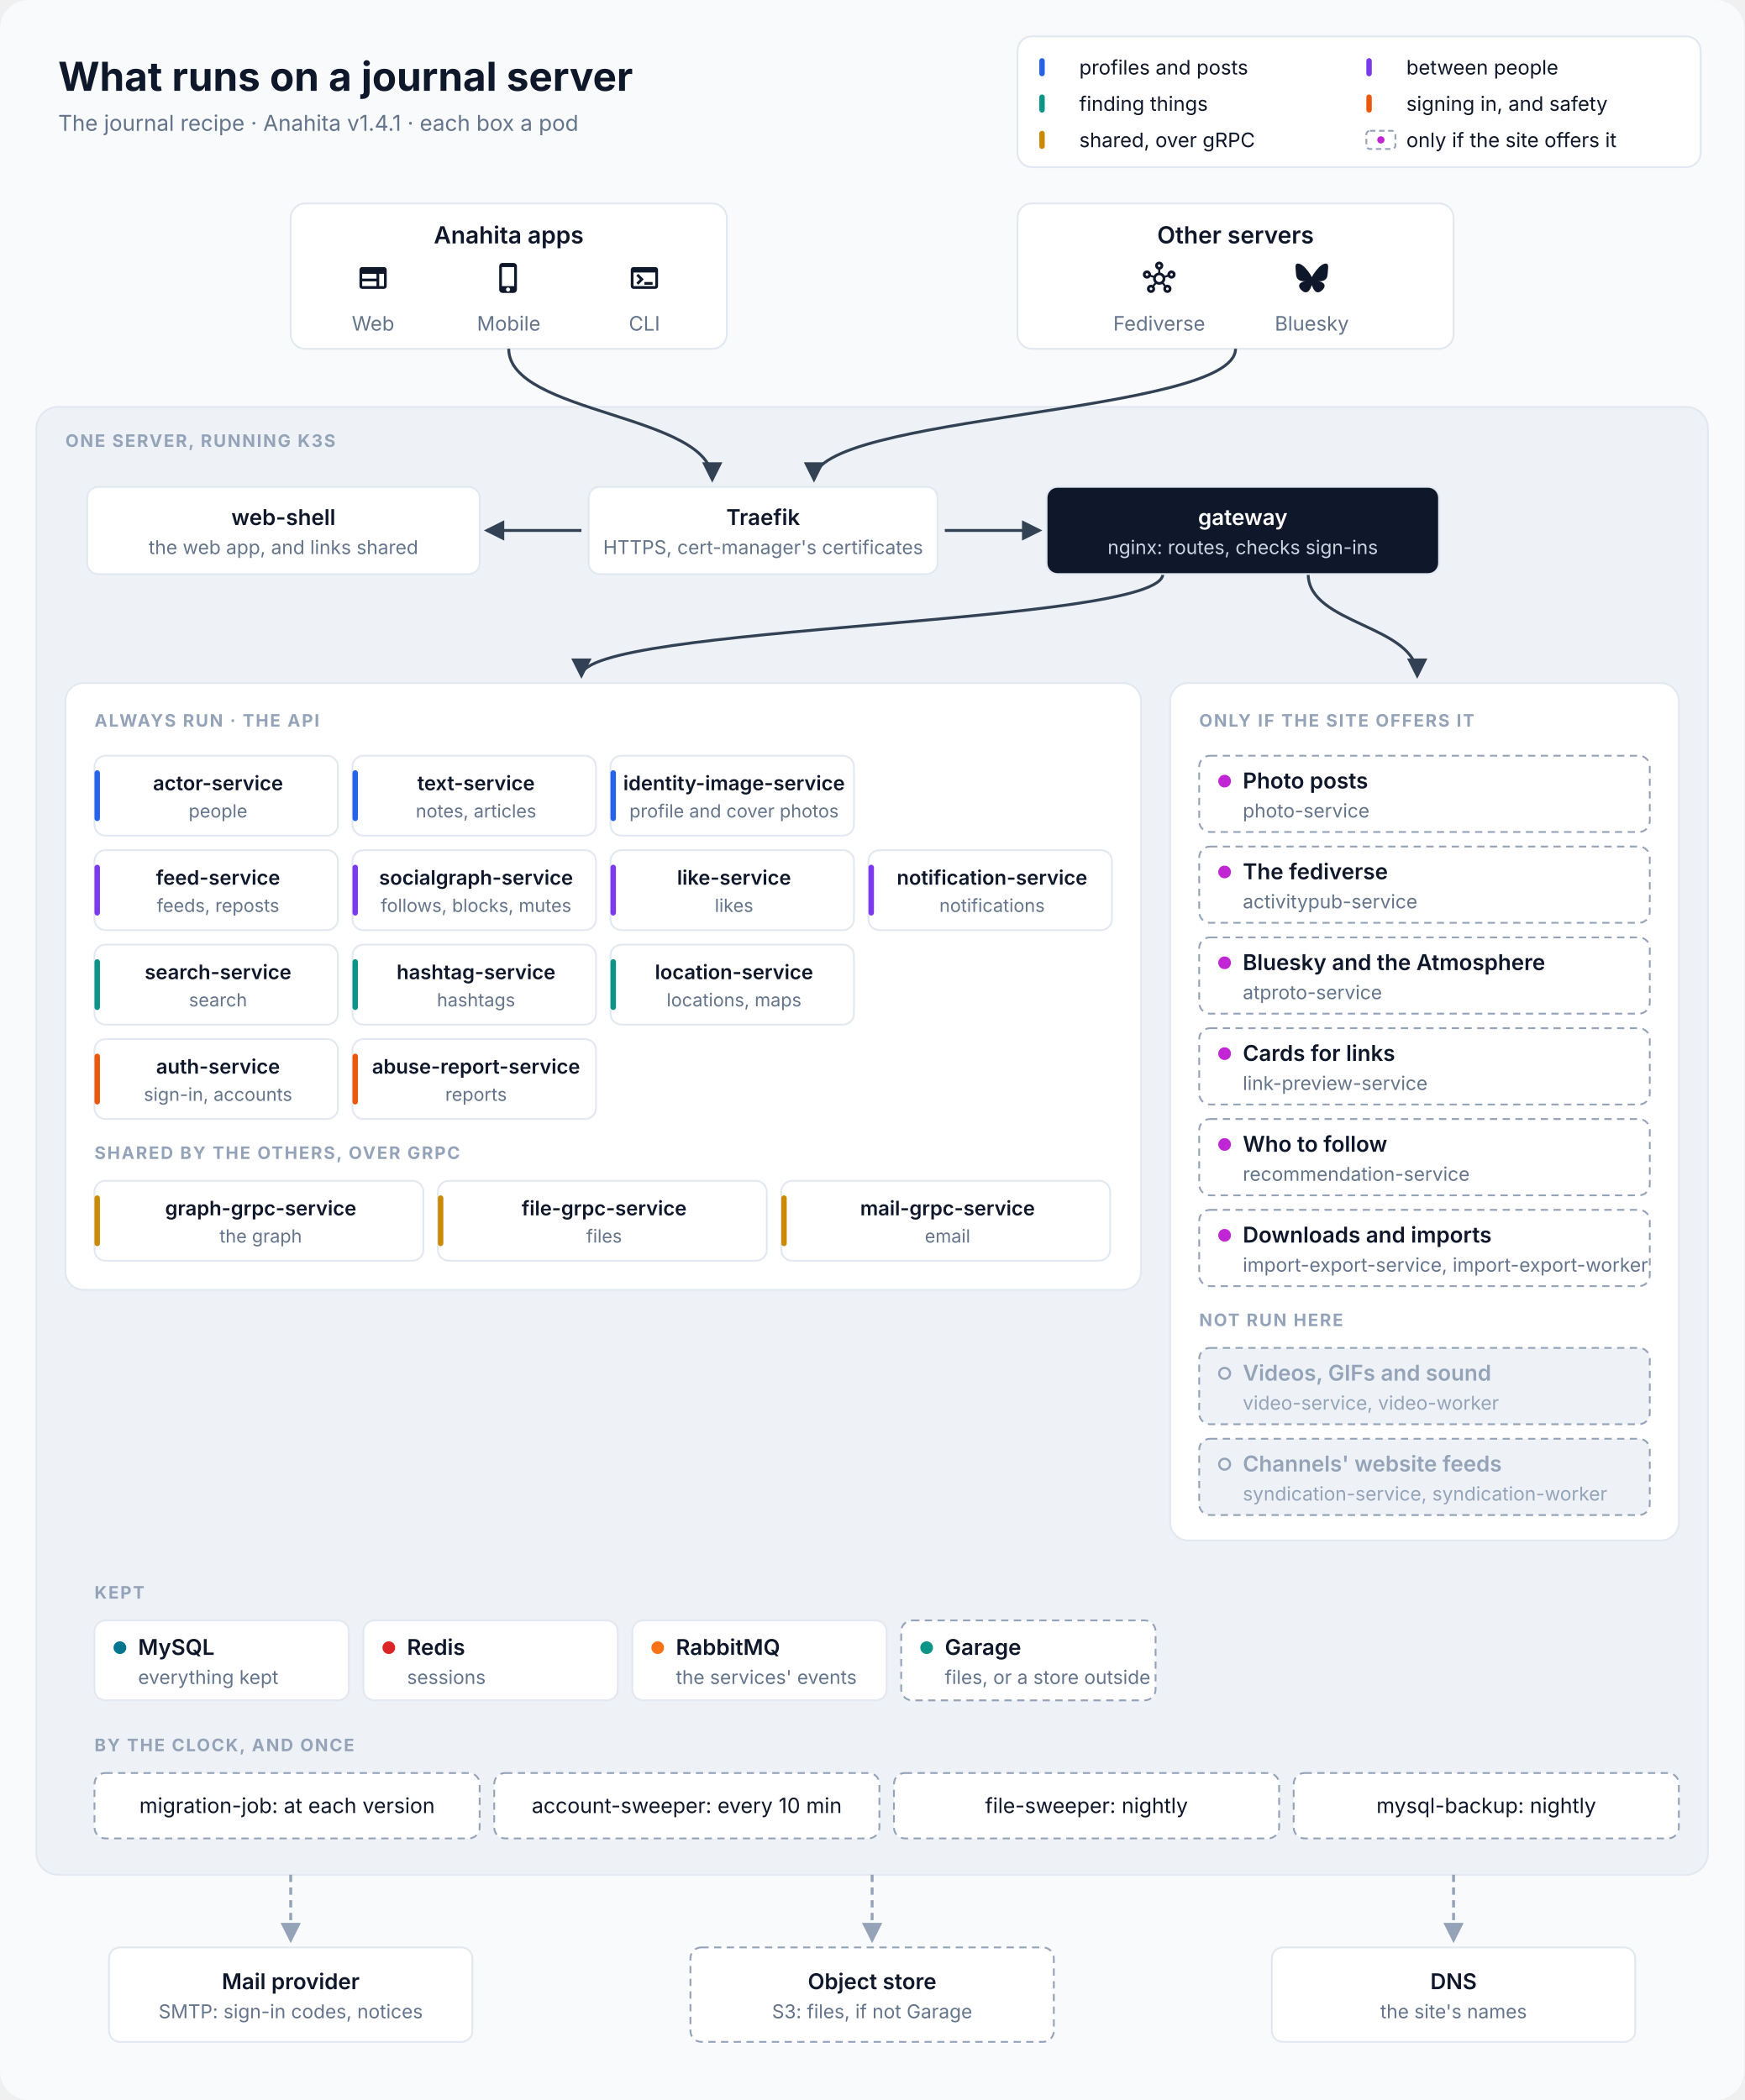
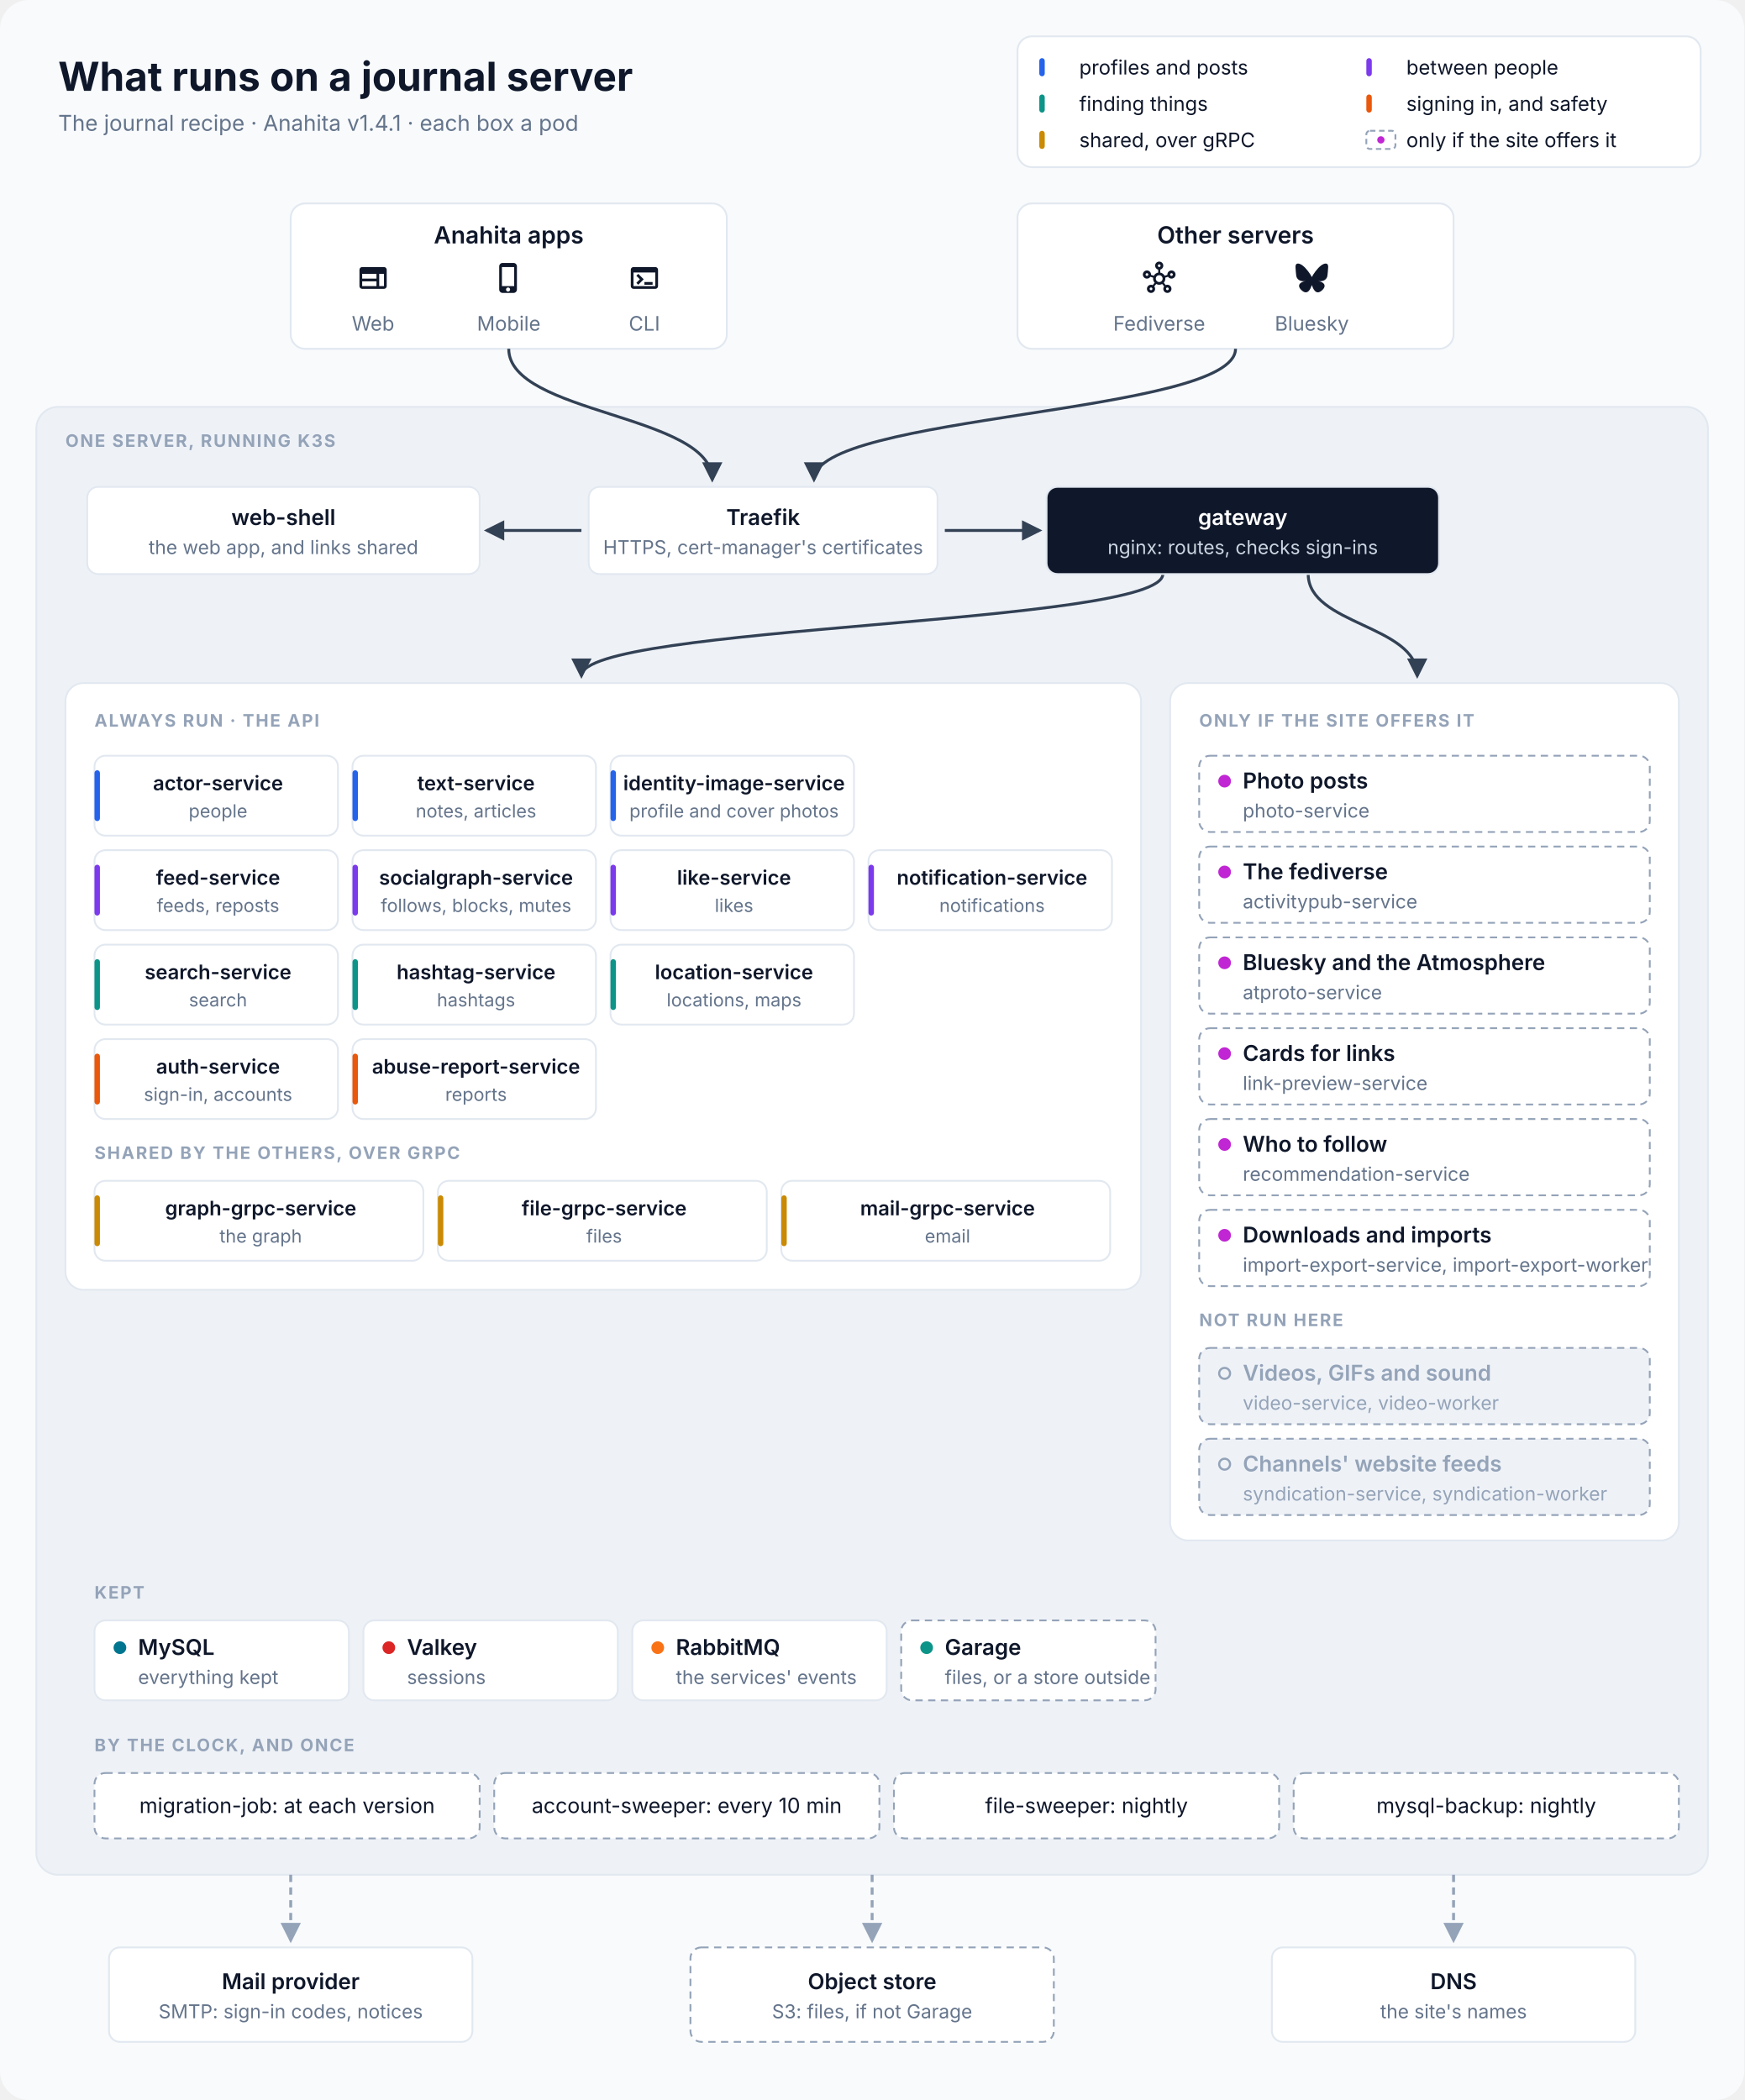
<svg xmlns="http://www.w3.org/2000/svg" viewBox="0 0 960 1156" width="960" height="1156" font-family="Inter, 'SF Pro Text', 'Segoe UI', Helvetica, Arial, sans-serif" role="img" aria-labelledby="title desc">
  <defs>
    <marker id="in" viewBox="0 0 10 10" refX="8.5" refY="5" markerWidth="7" markerHeight="7" orient="auto-start-reverse">
      <path d="M0,0 L10,5 L0,10 z" fill="#334155" />
    </marker>
    <marker id="out" viewBox="0 0 10 10" refX="8.5" refY="5" markerWidth="7" markerHeight="7" orient="auto-start-reverse">
      <path d="M0,0 L10,5 L0,10 z" fill="#94A3B8" />
    </marker>
  </defs>
  <rect width="960" height="1156" rx="16" fill="#F8FAFC" />
  <text x="32" y="50" font-size="22" fill="#0F172A" text-anchor="start" font-weight="700">What runs on a journal server</text>
  <text x="32" y="72" font-size="12" fill="#64748B" text-anchor="start">The journal recipe · Anahita v1.4.1 · each box a pod</text>
  <rect x="560" y="20" width="376" height="72" rx="8" fill="#FFFFFF" stroke="#E2E8F0" />
  <rect x="572" y="32" width="3" height="10" rx="1.5" fill="#2563EB" />
  <text x="594" y="41" font-size="11" fill="#0F172A" text-anchor="start">profiles and posts</text>
  <rect x="752" y="32" width="3" height="10" rx="1.5" fill="#7C3AED" />
  <text x="774" y="41" font-size="11" fill="#0F172A" text-anchor="start">between people</text>
  <rect x="572" y="52" width="3" height="10" rx="1.5" fill="#0D9488" />
  <text x="594" y="61" font-size="11" fill="#0F172A" text-anchor="start">finding things</text>
  <rect x="752" y="52" width="3" height="10" rx="1.5" fill="#EA580C" />
  <text x="774" y="61" font-size="11" fill="#0F172A" text-anchor="start">signing in, and safety</text>
  <rect x="572" y="72" width="3" height="10" rx="1.5" fill="#CA8A04" />
  <text x="594" y="81" font-size="11" fill="#0F172A" text-anchor="start">shared, over gRPC</text>
  <rect x="752" y="72" width="16" height="10" rx="2" fill="#FFFFFF" stroke="#94A3B8" stroke-dasharray="3 2" />
  <circle cx="760" cy="77" r="2" fill="#C026D3" />
  <text x="774" y="81" font-size="11" fill="#0F172A" text-anchor="start">only if the site offers it</text>
  <rect x="160" y="112" width="240" height="80" rx="8" fill="#FFFFFF" stroke="#E2E8F0" />
  <text x="280.0" y="134" font-size="13" fill="#0F172A" text-anchor="middle" font-weight="600">Anahita apps</text>
  <path transform="translate(196.333 144) scale(0.75)" d="M20 4H4c-1.1 0-1.99.9-1.99 2L2 18c0 1.1.9 2 2 2h16c1.1 0 2-.9 2-2V6c0-1.1-.9-2-2-2M4 9h10.5v3.5H4zm0 5.5h10.5V18H4zM20 18h-3.5V9H20z" fill="#0F172A" />
  <text x="205.333" y="182" font-size="11" fill="#64748B" text-anchor="middle">Web</text>
  <path transform="translate(271 144) scale(0.75)" d="M15.5 1h-8C6.12 1 5 2.12 5 3.5v17C5 21.88 6.12 23 7.5 23h8c1.38 0 2.5-1.12 2.5-2.5v-17C18 2.12 16.88 1 15.5 1m-4 21c-.83 0-1.5-.67-1.5-1.5s.67-1.5 1.5-1.5 1.5.67 1.5 1.5-.67 1.5-1.5 1.5m4.5-4H7V4h9z" fill="#0F172A" />
  <text x="280.0" y="182" font-size="11" fill="#64748B" text-anchor="middle">Mobile</text>
  <path transform="translate(345.667 144) scale(0.75)" d="M20 4H4c-1.11 0-2 .9-2 2v12c0 1.1.89 2 2 2h16c1.1 0 2-.9 2-2V6c0-1.1-.89-2-2-2m0 14H4V8h16zm-2-1h-6v-2h6zM7.5 17l-1.41-1.41L8.67 13l-2.59-2.59L7.5 9l4 4z" fill="#0F172A" />
  <text x="354.667" y="182" font-size="11" fill="#64748B" text-anchor="middle">CLI</text>
  <rect x="560" y="112" width="240" height="80" rx="8" fill="#FFFFFF" stroke="#E2E8F0" />
  <text x="680.0" y="134" font-size="13" fill="#0F172A" text-anchor="middle" font-weight="600">Other servers</text>
  <path transform="translate(629 144) scale(0.75)" d="M21 6.5c-1.66 0-3 1.34-3 3 0 .07 0 .14.01.21l-2.03.68c-.64-1.21-1.82-2.09-3.22-2.32V5.91C14.04 5.57 15 4.4 15 3c0-1.66-1.34-3-3-3S9 1.34 9 3c0 1.4.96 2.57 2.25 2.91v2.16c-1.4.23-2.58 1.11-3.22 2.32l-2.04-.68C6 9.64 6 9.57 6 9.5c0-1.66-1.34-3-3-3s-3 1.34-3 3 1.34 3 3 3c1.06 0 1.98-.55 2.52-1.37l2.03.68c-.2 1.29.17 2.66 1.09 3.69l-1.41 1.77Q6.66 17 6 17c-1.66 0-3 1.34-3 3s1.34 3 3 3 3-1.34 3-3c0-.68-.22-1.3-.6-1.8l1.41-1.77c1.36.76 3.02.75 4.37 0l1.41 1.77c-.37.5-.59 1.12-.59 1.8 0 1.66 1.34 3 3 3s3-1.34 3-3-1.34-3-3-3c-.44 0-.85.09-1.23.26l-1.41-1.77c.93-1.04 1.29-2.4 1.09-3.69l2.03-.68c.53.82 1.46 1.37 2.52 1.37 1.66 0 3-1.34 3-3S22.66 6.5 21 6.5m-18 4c-.55 0-1-.45-1-1s.45-1 1-1 1 .45 1 1-.45 1-1 1M6 21c-.55 0-1-.45-1-1s.45-1 1-1 1 .45 1 1-.45 1-1 1m5-18c0-.55.45-1 1-1s1 .45 1 1-.45 1-1 1-1-.45-1-1m1 12c-1.38 0-2.5-1.12-2.5-2.5S10.62 10 12 10s2.5 1.12 2.5 2.5S13.38 15 12 15m6 4c.55 0 1 .45 1 1s-.45 1-1 1-1-.45-1-1 .45-1 1-1m3-8.5c-.55 0-1-.45-1-1s.45-1 1-1 1 .45 1 1-.45 1-1 1" fill="#0F172A" />
  <text x="638.0" y="182" font-size="11" fill="#64748B" text-anchor="middle">Fediverse</text>
  <path transform="translate(713 144) scale(0.75)" d="M5.202 2.857C7.954 4.922 10.913 9.11 12 11.358c1.087-2.247 4.046-6.436 6.798-8.501C20.783 1.366 24 .213 24 3.883c0 .732-.42 6.156-.667 7.037-.856 3.061-3.978 3.842-6.755 3.37 4.854.826 6.089 3.562 3.422 6.299-5.065 5.196-7.28-1.304-7.847-2.97-.104-.305-.152-.448-.153-.327 0-.121-.05.022-.153.327-.568 1.666-2.782 8.166-7.847 2.97-2.667-2.737-1.432-5.473 3.422-6.3-2.777.473-5.899-.308-6.755-3.369C.42 10.04 0 4.615 0 3.883c0-3.67 3.217-2.517 5.202-1.026" fill="#0F172A" />
  <text x="722.0" y="182" font-size="11" fill="#64748B" text-anchor="middle">Bluesky</text>
  <rect x="20" y="224" width="920" height="808" rx="12" fill="#EEF2F7" stroke="#E2E8F0" />
  <text x="36" y="246" font-size="9.5" fill="#94A3B8" text-anchor="start" font-weight="700" letter-spacing="0.8">ONE SERVER, RUNNING K3S</text>
  <path d="M280 192 C280 228 392 228 392 264" stroke="#334155" stroke-width="1.6" fill="none" marker-end="url(#in)" />
  <path d="M680 192 C680 228 448 228 448 264" stroke="#334155" stroke-width="1.6" fill="none" marker-end="url(#in)" />
  <path d="M320 292 L268 292" stroke="#334155" stroke-width="1.6" fill="none" marker-end="url(#in)" />
  <path d="M520 292 L572 292" stroke="#334155" stroke-width="1.6" fill="none" marker-end="url(#in)" />
  <path d="M640 316 C640 344 320 344 320 372" stroke="#334155" stroke-width="1.6" fill="none" marker-end="url(#in)" />
  <path d="M720 316 C720 344 780 344 780 372" stroke="#334155" stroke-width="1.6" fill="none" marker-end="url(#in)" />
  <rect x="48" y="268" width="216" height="48" rx="6" fill="#FFFFFF" stroke="#E2E8F0" />
  <text x="156.0" y="289.0" font-size="12" fill="#0F172A" text-anchor="middle" font-weight="600">web-shell</text>
  <text x="156.0" y="305.0" font-size="10.5" fill="#64748B" text-anchor="middle">the web app, and links shared</text>
  <rect x="324" y="268" width="192" height="48" rx="6" fill="#FFFFFF" stroke="#E2E8F0" />
  <text x="420.0" y="289.0" font-size="12" fill="#0F172A" text-anchor="middle" font-weight="600">Traefik</text>
  <text x="420.0" y="305.0" font-size="10.5" fill="#64748B" text-anchor="middle">HTTPS, cert-manager's certificates</text>
  <rect x="576" y="268" width="216" height="48" rx="6" fill="#0F172A" stroke="#E2E8F0" />
  <text x="684.0" y="289.0" font-size="12" fill="#FFFFFF" text-anchor="middle" font-weight="600">gateway</text>
  <text x="684.0" y="305.0" font-size="10.5" fill="#CBD5E1" text-anchor="middle">nginx: routes, checks sign-ins</text>
  <rect x="36" y="376" width="592" height="334" rx="10" fill="#FFFFFF" stroke="#E2E8F0" />
  <text x="52" y="400" font-size="9.5" fill="#94A3B8" text-anchor="start" font-weight="700" letter-spacing="0.8">ALWAYS RUN · THE API</text>
  <rect x="52" y="416" width="134" height="44" rx="6" fill="#FFFFFF" stroke="#E2E8F0" />
  <rect x="52" y="424" width="3" height="28" rx="1.5" fill="#2563EB" />
  <text x="120.0" y="435" font-size="11" fill="#0F172A" text-anchor="middle" font-weight="600">actor-service</text>
  <text x="120.0" y="450" font-size="10" fill="#64748B" text-anchor="middle">people</text>
  <rect x="194" y="416" width="134" height="44" rx="6" fill="#FFFFFF" stroke="#E2E8F0" />
  <rect x="194" y="424" width="3" height="28" rx="1.5" fill="#2563EB" />
  <text x="262.0" y="435" font-size="11" fill="#0F172A" text-anchor="middle" font-weight="600">text-service</text>
  <text x="262.0" y="450" font-size="10" fill="#64748B" text-anchor="middle">notes, articles</text>
  <rect x="336" y="416" width="134" height="44" rx="6" fill="#FFFFFF" stroke="#E2E8F0" />
  <rect x="336" y="424" width="3" height="28" rx="1.5" fill="#2563EB" />
  <text x="404.0" y="435" font-size="11" fill="#0F172A" text-anchor="middle" font-weight="600">identity-image-service</text>
  <text x="404.0" y="450" font-size="10" fill="#64748B" text-anchor="middle">profile and cover photos</text>
  <rect x="52" y="468" width="134" height="44" rx="6" fill="#FFFFFF" stroke="#E2E8F0" />
  <rect x="52" y="476" width="3" height="28" rx="1.5" fill="#7C3AED" />
  <text x="120.0" y="487" font-size="11" fill="#0F172A" text-anchor="middle" font-weight="600">feed-service</text>
  <text x="120.0" y="502" font-size="10" fill="#64748B" text-anchor="middle">feeds, reposts</text>
  <rect x="194" y="468" width="134" height="44" rx="6" fill="#FFFFFF" stroke="#E2E8F0" />
  <rect x="194" y="476" width="3" height="28" rx="1.5" fill="#7C3AED" />
  <text x="262.0" y="487" font-size="11" fill="#0F172A" text-anchor="middle" font-weight="600">socialgraph-service</text>
  <text x="262.0" y="502" font-size="10" fill="#64748B" text-anchor="middle">follows, blocks, mutes</text>
  <rect x="336" y="468" width="134" height="44" rx="6" fill="#FFFFFF" stroke="#E2E8F0" />
  <rect x="336" y="476" width="3" height="28" rx="1.5" fill="#7C3AED" />
  <text x="404.0" y="487" font-size="11" fill="#0F172A" text-anchor="middle" font-weight="600">like-service</text>
  <text x="404.0" y="502" font-size="10" fill="#64748B" text-anchor="middle">likes</text>
  <rect x="478" y="468" width="134" height="44" rx="6" fill="#FFFFFF" stroke="#E2E8F0" />
  <rect x="478" y="476" width="3" height="28" rx="1.5" fill="#7C3AED" />
  <text x="546.0" y="487" font-size="11" fill="#0F172A" text-anchor="middle" font-weight="600">notification-service</text>
  <text x="546.0" y="502" font-size="10" fill="#64748B" text-anchor="middle">notifications</text>
  <rect x="52" y="520" width="134" height="44" rx="6" fill="#FFFFFF" stroke="#E2E8F0" />
  <rect x="52" y="528" width="3" height="28" rx="1.5" fill="#0D9488" />
  <text x="120.0" y="539" font-size="11" fill="#0F172A" text-anchor="middle" font-weight="600">search-service</text>
  <text x="120.0" y="554" font-size="10" fill="#64748B" text-anchor="middle">search</text>
  <rect x="194" y="520" width="134" height="44" rx="6" fill="#FFFFFF" stroke="#E2E8F0" />
  <rect x="194" y="528" width="3" height="28" rx="1.5" fill="#0D9488" />
  <text x="262.0" y="539" font-size="11" fill="#0F172A" text-anchor="middle" font-weight="600">hashtag-service</text>
  <text x="262.0" y="554" font-size="10" fill="#64748B" text-anchor="middle">hashtags</text>
  <rect x="336" y="520" width="134" height="44" rx="6" fill="#FFFFFF" stroke="#E2E8F0" />
  <rect x="336" y="528" width="3" height="28" rx="1.5" fill="#0D9488" />
  <text x="404.0" y="539" font-size="11" fill="#0F172A" text-anchor="middle" font-weight="600">location-service</text>
  <text x="404.0" y="554" font-size="10" fill="#64748B" text-anchor="middle">locations, maps</text>
  <rect x="52" y="572" width="134" height="44" rx="6" fill="#FFFFFF" stroke="#E2E8F0" />
  <rect x="52" y="580" width="3" height="28" rx="1.5" fill="#EA580C" />
  <text x="120.0" y="591" font-size="11" fill="#0F172A" text-anchor="middle" font-weight="600">auth-service</text>
  <text x="120.0" y="606" font-size="10" fill="#64748B" text-anchor="middle">sign-in, accounts</text>
  <rect x="194" y="572" width="134" height="44" rx="6" fill="#FFFFFF" stroke="#E2E8F0" />
  <rect x="194" y="580" width="3" height="28" rx="1.5" fill="#EA580C" />
  <text x="262.0" y="591" font-size="11" fill="#0F172A" text-anchor="middle" font-weight="600">abuse-report-service</text>
  <text x="262.0" y="606" font-size="10" fill="#64748B" text-anchor="middle">reports</text>
  <text x="52" y="638" font-size="9.5" fill="#94A3B8" text-anchor="start" font-weight="700" letter-spacing="0.8">SHARED BY THE OTHERS, OVER GRPC</text>
  <rect x="52" y="650" width="181" height="44" rx="6" fill="#FFFFFF" stroke="#E2E8F0" />
  <rect x="52" y="658" width="3" height="28" rx="1.5" fill="#CA8A04" />
  <text x="143.5" y="669" font-size="11" fill="#0F172A" text-anchor="middle" font-weight="600">graph-grpc-service</text>
  <text x="143.5" y="684" font-size="10" fill="#64748B" text-anchor="middle">the graph</text>
  <rect x="241" y="650" width="181" height="44" rx="6" fill="#FFFFFF" stroke="#E2E8F0" />
  <rect x="241" y="658" width="3" height="28" rx="1.5" fill="#CA8A04" />
  <text x="332.5" y="669" font-size="11" fill="#0F172A" text-anchor="middle" font-weight="600">file-grpc-service</text>
  <text x="332.5" y="684" font-size="10" fill="#64748B" text-anchor="middle">files</text>
  <rect x="430" y="650" width="181" height="44" rx="6" fill="#FFFFFF" stroke="#E2E8F0" />
  <rect x="430" y="658" width="3" height="28" rx="1.5" fill="#CA8A04" />
  <text x="521.5" y="669" font-size="11" fill="#0F172A" text-anchor="middle" font-weight="600">mail-grpc-service</text>
  <text x="521.5" y="684" font-size="10" fill="#64748B" text-anchor="middle">email</text>
  <rect x="644" y="376" width="280" height="472" rx="10" fill="#FFFFFF" stroke="#E2E8F0" />
  <text x="660" y="400" font-size="9.5" fill="#94A3B8" text-anchor="start" font-weight="700" letter-spacing="0.8">ONLY IF THE SITE OFFERS IT</text>
  <rect x="660" y="416" width="248" height="42" rx="6" fill="#FFFFFF" stroke="#94A3B8" stroke-dasharray="4 3" />
  <circle cx="674" cy="430.0" r="3.5" fill="#C026D3" />
  <text x="684" y="434.0" font-size="12" fill="#0F172A" text-anchor="start" font-weight="600">Photo posts</text>
  <text x="684" y="450.0" font-size="10.5" fill="#64748B" text-anchor="start">photo-service</text>
  <rect x="660" y="466" width="248" height="42" rx="6" fill="#FFFFFF" stroke="#94A3B8" stroke-dasharray="4 3" />
  <circle cx="674" cy="480.0" r="3.5" fill="#C026D3" />
  <text x="684" y="484.0" font-size="12" fill="#0F172A" text-anchor="start" font-weight="600">The fediverse</text>
  <text x="684" y="500.0" font-size="10.5" fill="#64748B" text-anchor="start">activitypub-service</text>
  <rect x="660" y="516" width="248" height="42" rx="6" fill="#FFFFFF" stroke="#94A3B8" stroke-dasharray="4 3" />
  <circle cx="674" cy="530.0" r="3.5" fill="#C026D3" />
  <text x="684" y="534.0" font-size="12" fill="#0F172A" text-anchor="start" font-weight="600">Bluesky and the Atmosphere</text>
  <text x="684" y="550.0" font-size="10.5" fill="#64748B" text-anchor="start">atproto-service</text>
  <rect x="660" y="566" width="248" height="42" rx="6" fill="#FFFFFF" stroke="#94A3B8" stroke-dasharray="4 3" />
  <circle cx="674" cy="580.0" r="3.5" fill="#C026D3" />
  <text x="684" y="584.0" font-size="12" fill="#0F172A" text-anchor="start" font-weight="600">Cards for links</text>
  <text x="684" y="600.0" font-size="10.5" fill="#64748B" text-anchor="start">link-preview-service</text>
  <rect x="660" y="616" width="248" height="42" rx="6" fill="#FFFFFF" stroke="#94A3B8" stroke-dasharray="4 3" />
  <circle cx="674" cy="630.0" r="3.5" fill="#C026D3" />
  <text x="684" y="634.0" font-size="12" fill="#0F172A" text-anchor="start" font-weight="600">Who to follow</text>
  <text x="684" y="650.0" font-size="10.5" fill="#64748B" text-anchor="start">recommendation-service</text>
  <rect x="660" y="666" width="248" height="42" rx="6" fill="#FFFFFF" stroke="#94A3B8" stroke-dasharray="4 3" />
  <circle cx="674" cy="680.0" r="3.5" fill="#C026D3" />
  <text x="684" y="684.0" font-size="12" fill="#0F172A" text-anchor="start" font-weight="600">Downloads and imports</text>
  <text x="684" y="700.0" font-size="10.5" fill="#64748B" text-anchor="start">import-export-service, import-export-worker</text>
  <text x="660" y="730" font-size="9.5" fill="#94A3B8" text-anchor="start" font-weight="700" letter-spacing="0.8">NOT RUN HERE</text>
  <rect x="660" y="742" width="248" height="42" rx="6" fill="#EEF2F7" stroke="#94A3B8" stroke-dasharray="4 3" />
  <circle cx="674" cy="756.0" r="3" fill="none" stroke="#94A3B8" stroke-width="1.2" />
  <text x="684" y="760.0" font-size="12" fill="#94A3B8" text-anchor="start" font-weight="600">Videos, GIFs and sound</text>
  <text x="684" y="776.0" font-size="10.5" fill="#94A3B8" text-anchor="start">video-service, video-worker</text>
  <rect x="660" y="792" width="248" height="42" rx="6" fill="#EEF2F7" stroke="#94A3B8" stroke-dasharray="4 3" />
  <circle cx="674" cy="806.0" r="3" fill="none" stroke="#94A3B8" stroke-width="1.2" />
  <text x="684" y="810.0" font-size="12" fill="#94A3B8" text-anchor="start" font-weight="600">Channels' website feeds</text>
  <text x="684" y="826.0" font-size="10.5" fill="#94A3B8" text-anchor="start">syndication-service, syndication-worker</text>
  <text x="52" y="880" font-size="9.5" fill="#94A3B8" text-anchor="start" font-weight="700" letter-spacing="0.8">KEPT</text>
  <rect x="52" y="892" width="140" height="44" rx="6" fill="#FFFFFF" stroke="#E2E8F0" />
  <circle cx="66" cy="907.0" r="3.5" fill="#00758F" />
  <text x="76" y="911.0" font-size="12" fill="#0F172A" text-anchor="start" font-weight="600">MySQL</text>
  <text x="76" y="927.0" font-size="10.5" fill="#64748B" text-anchor="start">everything kept</text>
  <rect x="200" y="892" width="140" height="44" rx="6" fill="#FFFFFF" stroke="#E2E8F0" />
  <circle cx="214" cy="907.0" r="3.5" fill="#DC2626" />
-   <text x="224" y="911.0" font-size="12" fill="#0F172A" text-anchor="start" font-weight="600">Redis</text>
+   <text x="224" y="911.0" font-size="12" fill="#0F172A" text-anchor="start" font-weight="600">Valkey</text>
  <text x="224" y="927.0" font-size="10.5" fill="#64748B" text-anchor="start">sessions</text>
  <rect x="348" y="892" width="140" height="44" rx="6" fill="#FFFFFF" stroke="#E2E8F0" />
  <circle cx="362" cy="907.0" r="3.5" fill="#F97316" />
  <text x="372" y="911.0" font-size="12" fill="#0F172A" text-anchor="start" font-weight="600">RabbitMQ</text>
  <text x="372" y="927.0" font-size="10.5" fill="#64748B" text-anchor="start">the services' events</text>
  <rect x="496" y="892" width="140" height="44" rx="6" fill="#FFFFFF" stroke="#94A3B8" stroke-dasharray="4 3" />
  <circle cx="510" cy="907.0" r="3.5" fill="#0D9488" />
  <text x="520" y="911.0" font-size="12" fill="#0F172A" text-anchor="start" font-weight="600">Garage</text>
  <text x="520" y="927.0" font-size="10.5" fill="#64748B" text-anchor="start">files, or a store outside</text>
  <text x="52" y="964" font-size="9.5" fill="#94A3B8" text-anchor="start" font-weight="700" letter-spacing="0.8">BY THE CLOCK, AND ONCE</text>
  <rect x="52" y="976" width="212" height="36" rx="6" fill="#FFFFFF" stroke="#94A3B8" stroke-dasharray="4 3" />
  <text x="158" y="998" font-size="11.5" fill="#0F172A" text-anchor="middle">migration-job: at each version</text>
  <rect x="272" y="976" width="212" height="36" rx="6" fill="#FFFFFF" stroke="#94A3B8" stroke-dasharray="4 3" />
  <text x="378" y="998" font-size="11.5" fill="#0F172A" text-anchor="middle">account-sweeper: every 10 min</text>
  <rect x="492" y="976" width="212" height="36" rx="6" fill="#FFFFFF" stroke="#94A3B8" stroke-dasharray="4 3" />
  <text x="598" y="998" font-size="11.5" fill="#0F172A" text-anchor="middle">file-sweeper: nightly</text>
  <rect x="712" y="976" width="212" height="36" rx="6" fill="#FFFFFF" stroke="#94A3B8" stroke-dasharray="4 3" />
  <text x="818" y="998" font-size="11.5" fill="#0F172A" text-anchor="middle">mysql-backup: nightly</text>
  <path d="M160 1032 L160 1068" stroke="#94A3B8" stroke-width="1.6" fill="none" stroke-dasharray="4 3" marker-end="url(#out)" />
  <path d="M480 1032 L480 1068" stroke="#94A3B8" stroke-width="1.6" fill="none" stroke-dasharray="4 3" marker-end="url(#out)" />
  <path d="M800 1032 L800 1068" stroke="#94A3B8" stroke-width="1.6" fill="none" stroke-dasharray="4 3" marker-end="url(#out)" />
  <rect x="60" y="1072" width="200" height="52" rx="6" fill="#FFFFFF" stroke="#E2E8F0" />
  <text x="160.0" y="1095.0" font-size="12" fill="#0F172A" text-anchor="middle" font-weight="600">Mail provider</text>
  <text x="160.0" y="1111.0" font-size="10.5" fill="#64748B" text-anchor="middle">SMTP: sign-in codes, notices</text>
  <rect x="380" y="1072" width="200" height="52" rx="6" fill="#FFFFFF" stroke="#94A3B8" stroke-dasharray="4 3" />
  <text x="480.0" y="1095.0" font-size="12" fill="#0F172A" text-anchor="middle" font-weight="600">Object store</text>
  <text x="480.0" y="1111.0" font-size="10.5" fill="#64748B" text-anchor="middle">S3: files, if not Garage</text>
  <rect x="700" y="1072" width="200" height="52" rx="6" fill="#FFFFFF" stroke="#E2E8F0" />
  <text x="800.0" y="1095.0" font-size="12" fill="#0F172A" text-anchor="middle" font-weight="600">DNS</text>
  <text x="800.0" y="1111.0" font-size="10.5" fill="#64748B" text-anchor="middle">the site's names</text>
</svg>
